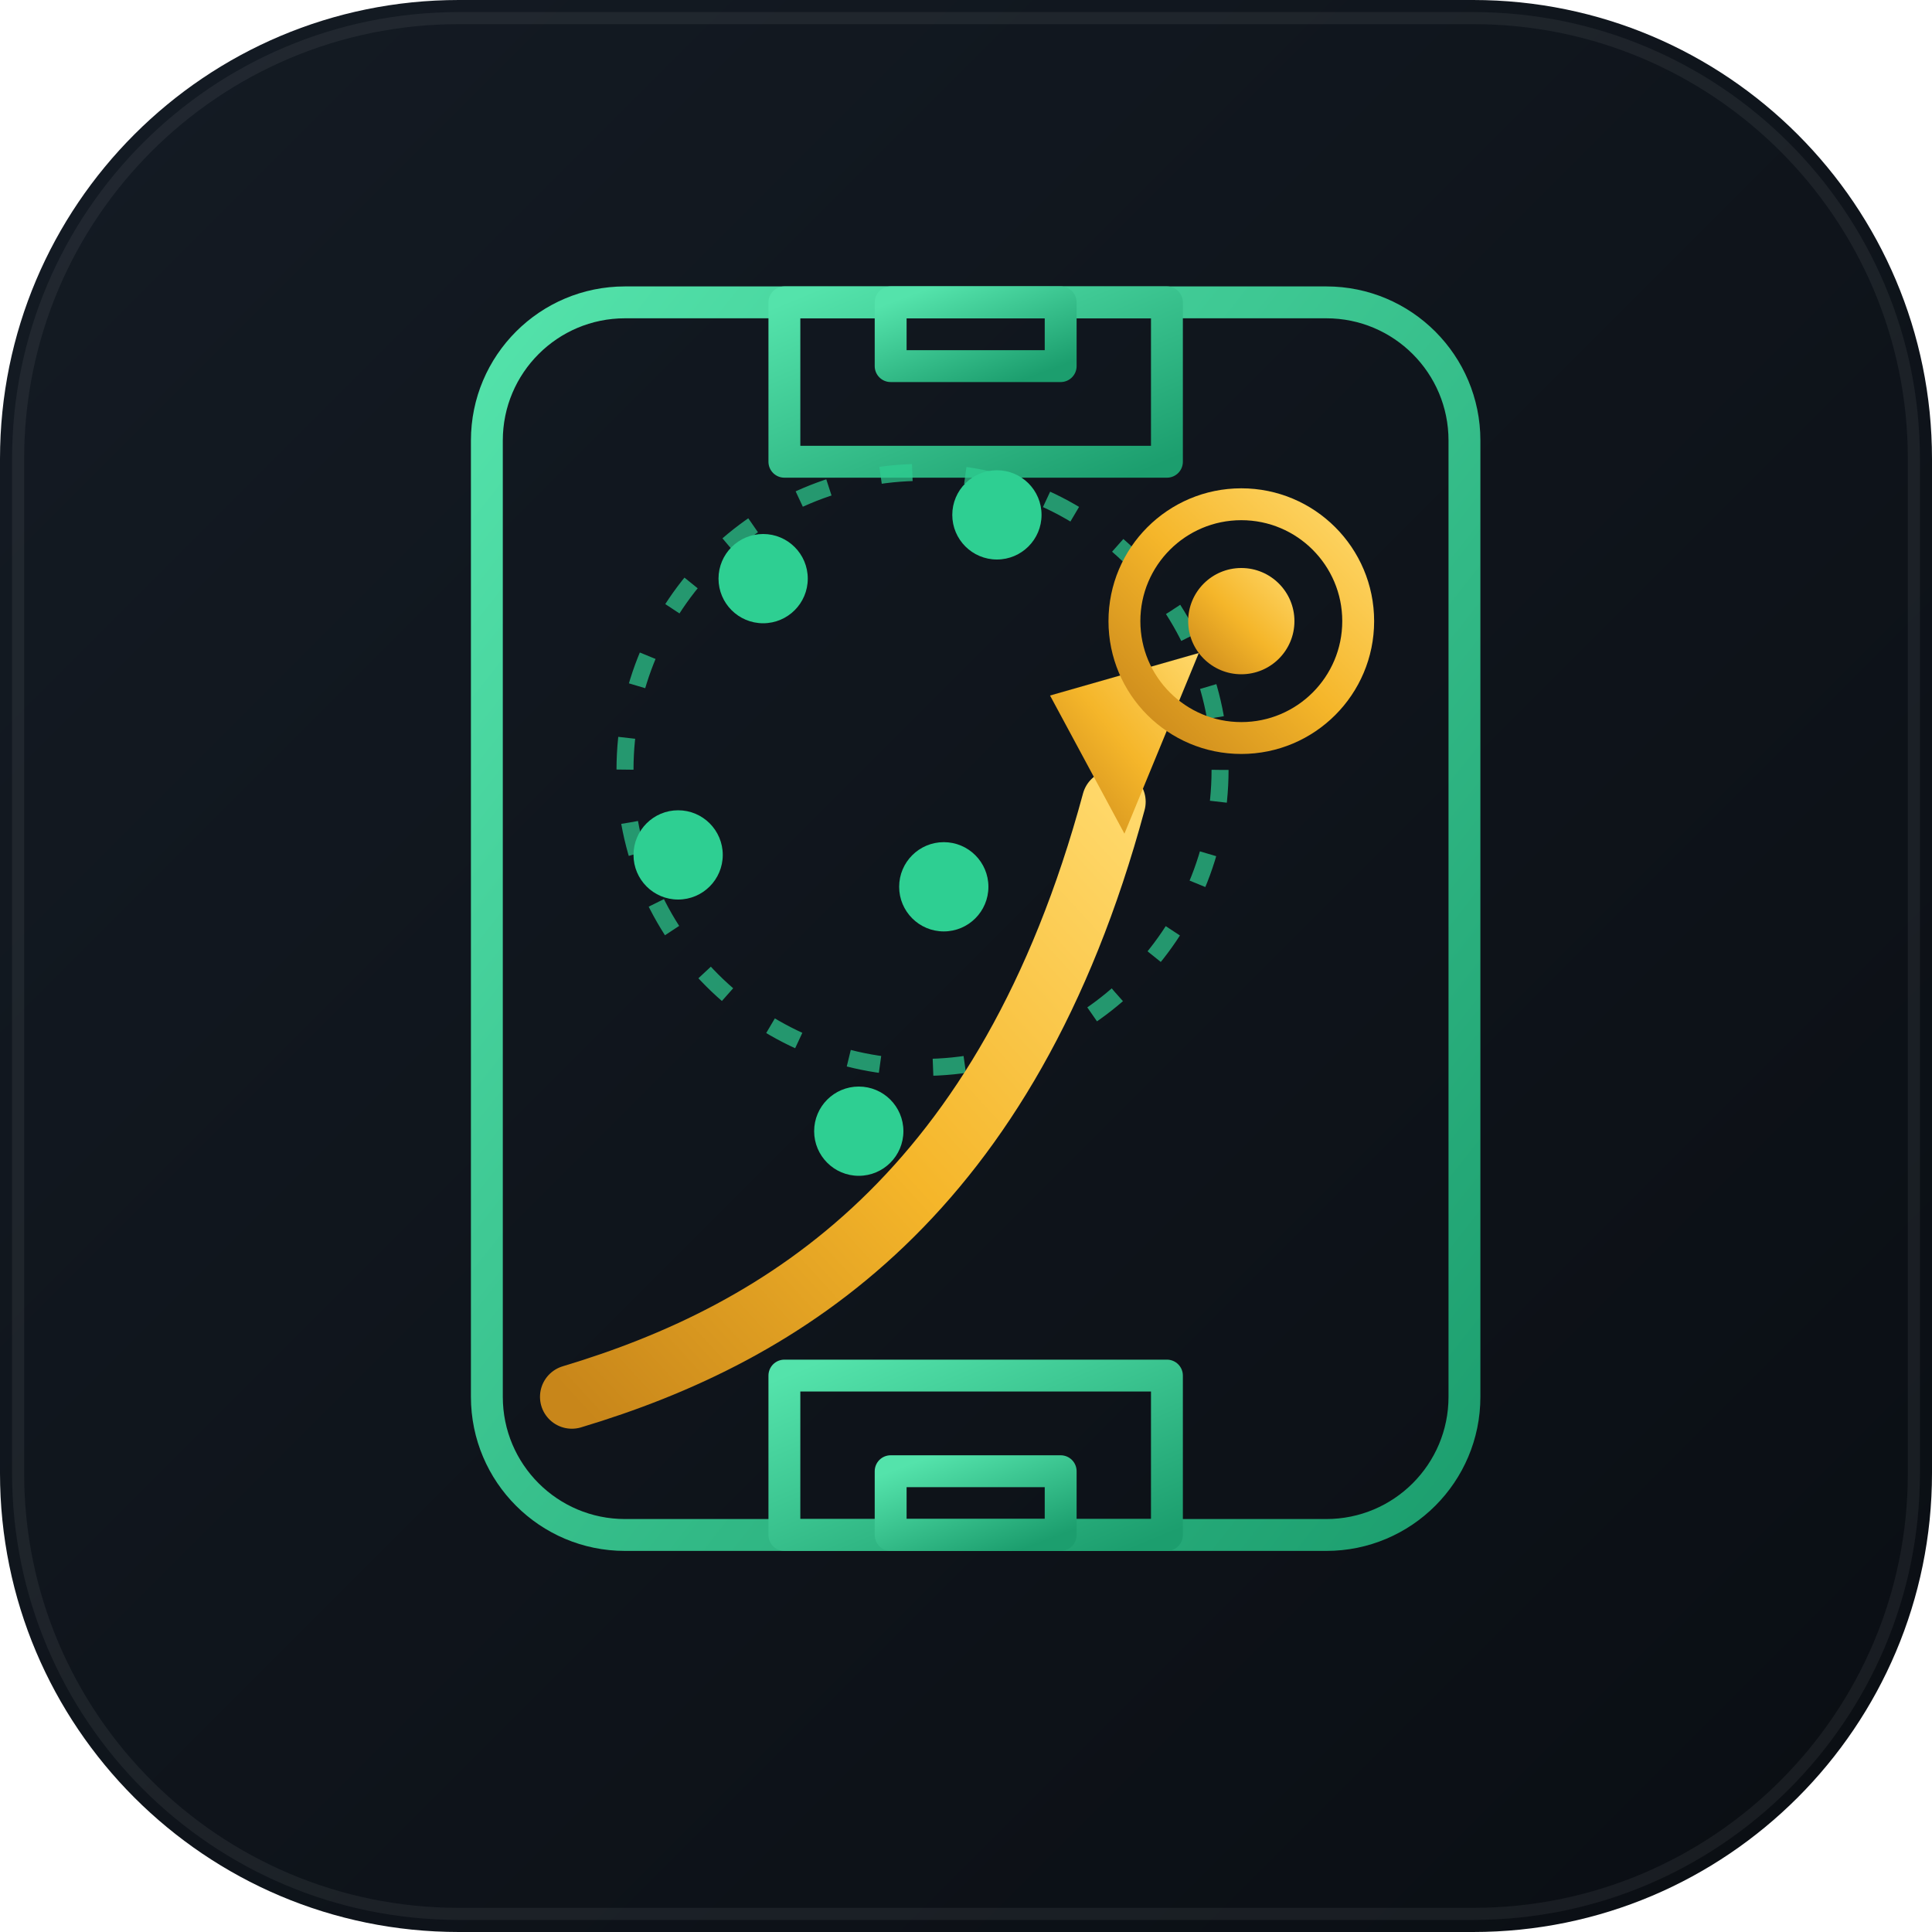
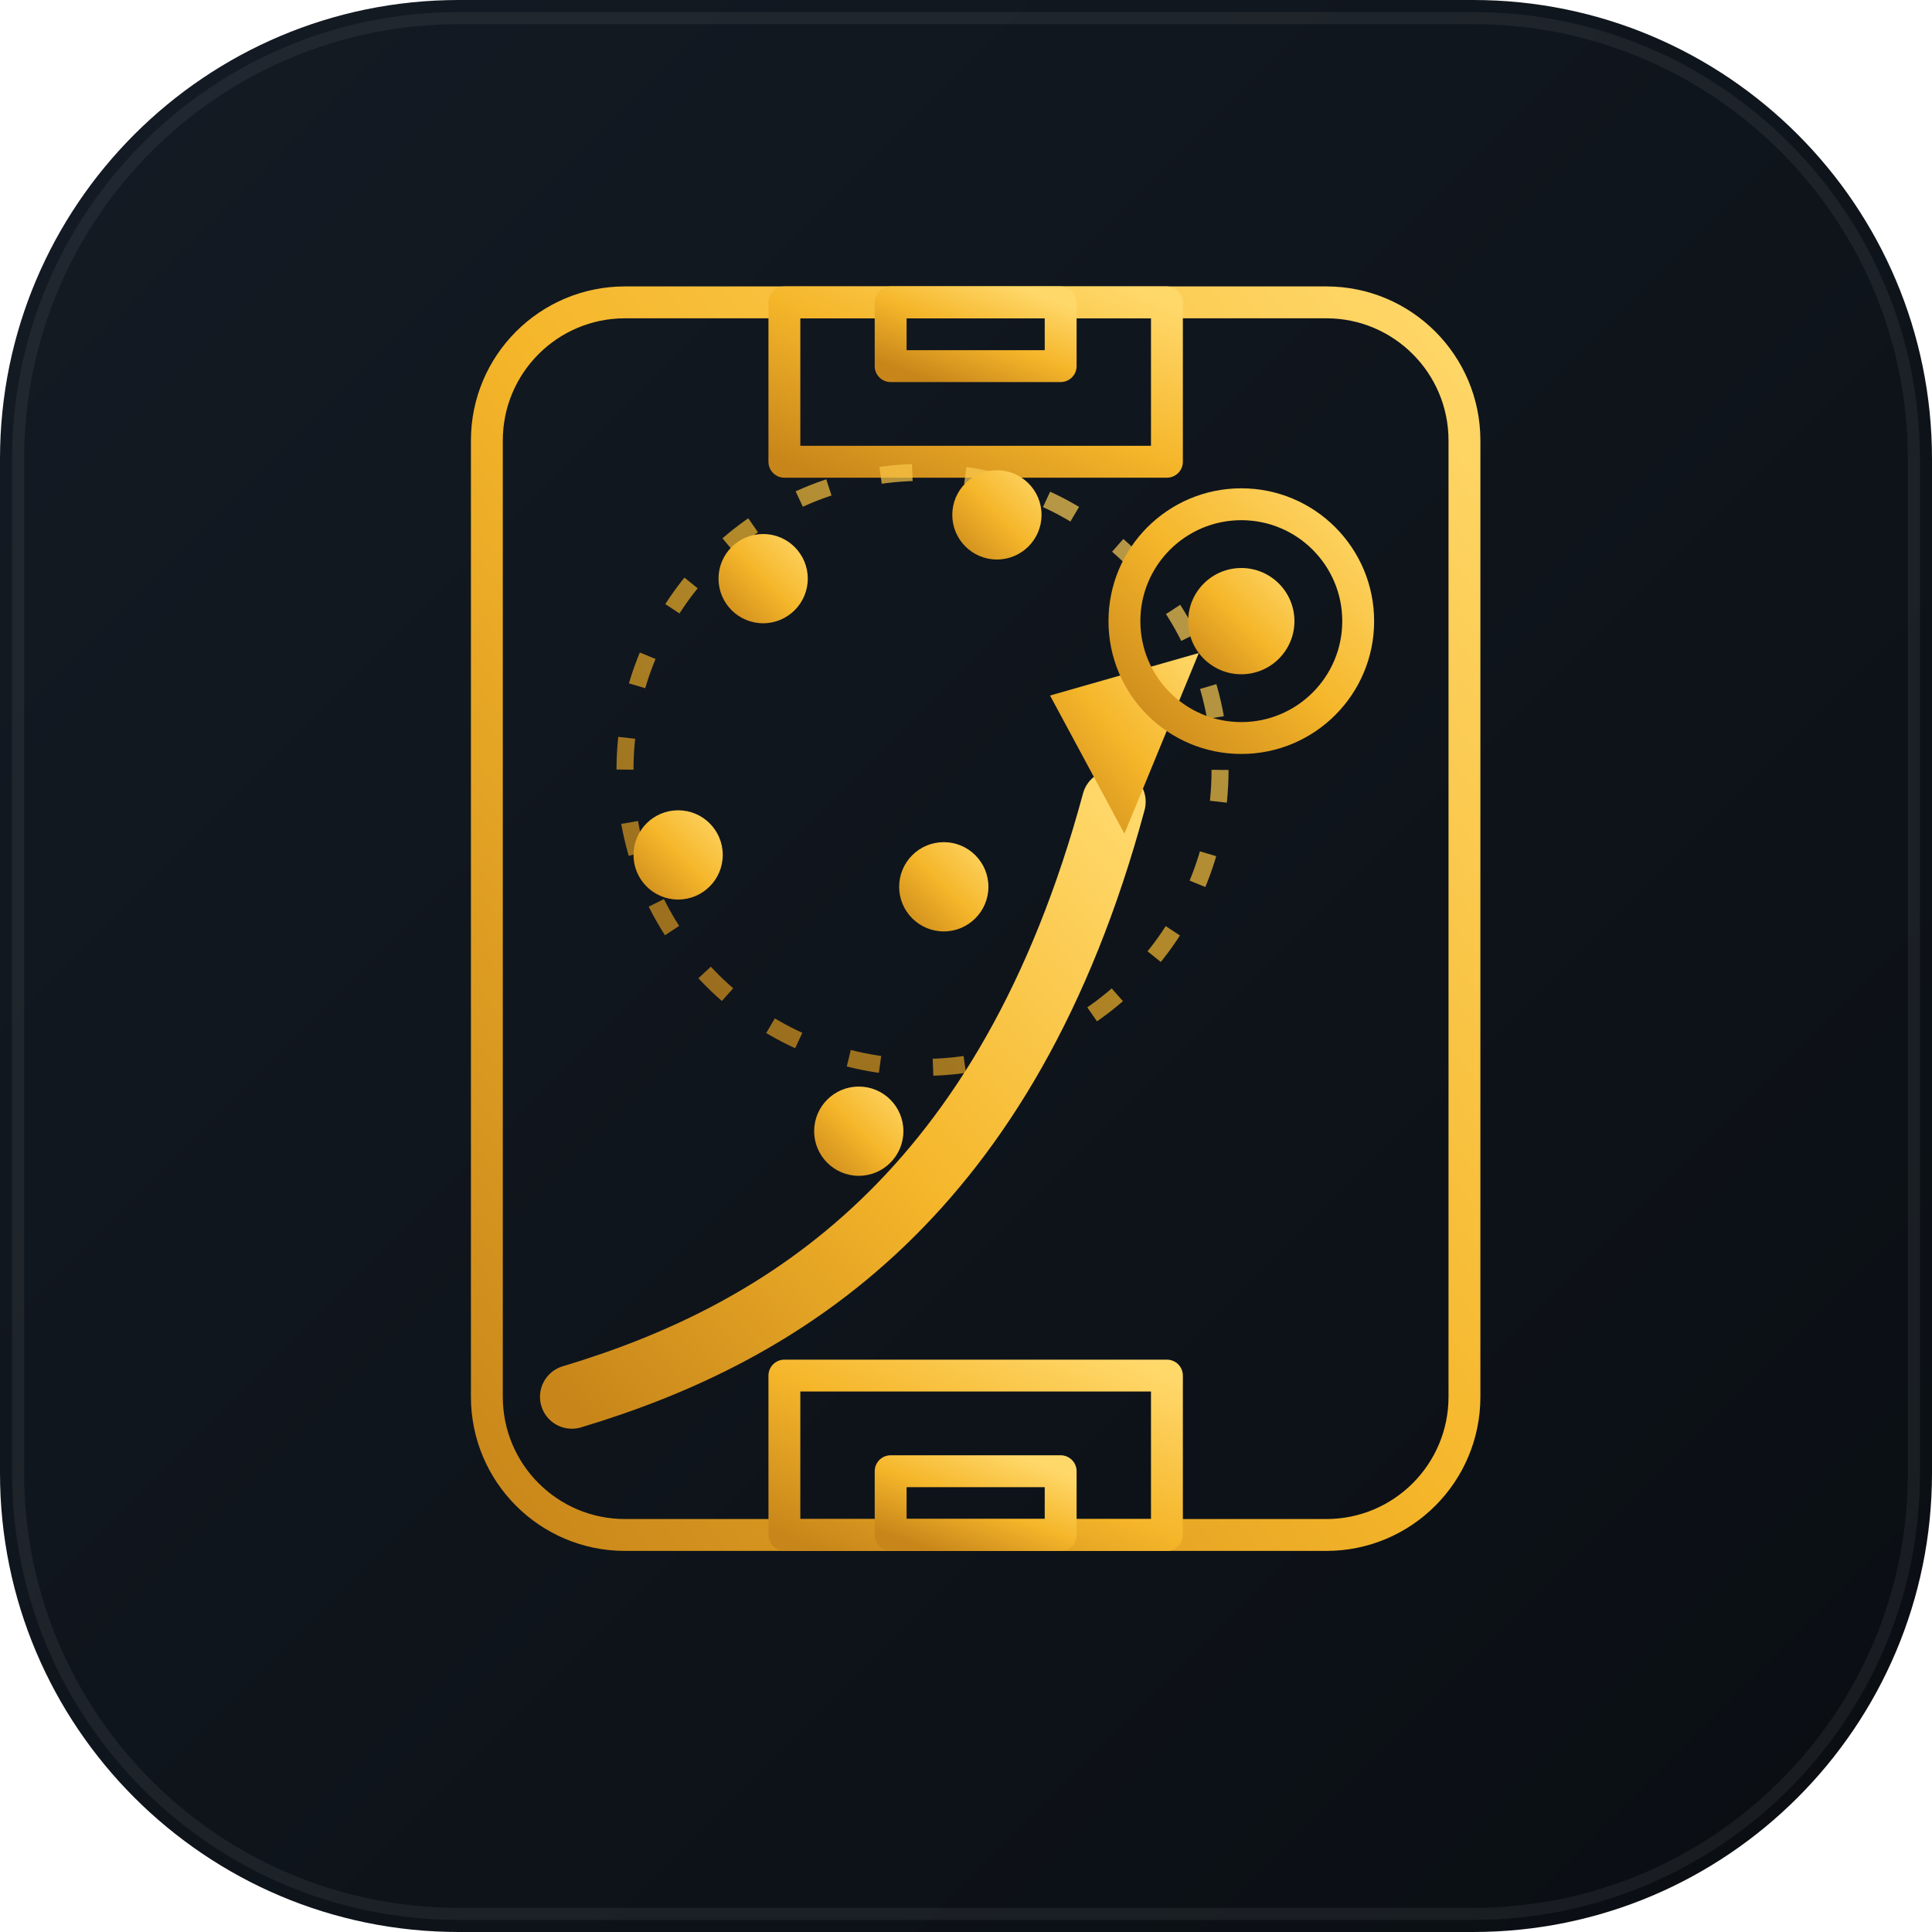
<svg xmlns="http://www.w3.org/2000/svg" viewBox="0 0 160 160" width="160" height="160" role="img" aria-label="wcdraft">
  <defs>
-     <linearGradient id="pitch" x1="0" y1="0" x2="1" y2="1">
-       <stop offset="0" stop-color="#54e3ab" />
-       <stop offset="1" stop-color="#1c9e6e" />
-     </linearGradient>
    <linearGradient id="gold" x1="0" y1="1" x2="1" y2="0">
      <stop offset="0" stop-color="#c8861a" />
      <stop offset=".5" stop-color="#f5b62a" />
      <stop offset="1" stop-color="#ffd86a" />
    </linearGradient>
    <linearGradient id="tile" x1="0" y1="0" x2="1" y2="1">
      <stop offset="0" stop-color="#141b24" />
      <stop offset="1" stop-color="#0a0e13" />
    </linearGradient>
  </defs>
  <rect x="0" y="0" width="160" height="160" rx="38" fill="url(#tile)" />
  <rect x="1.5" y="1.5" width="157" height="157" rx="36.5" fill="none" stroke="rgba(255,255,255,.06)" />
  <g transform="translate(28,18) scale(.88)">
-     <g fill="none" stroke="url(#pitch)" stroke-width="3" stroke-linejoin="round">
+     <g fill="none" stroke="url(#gold)" stroke-width="3" stroke-linejoin="round">
      <rect x="14" y="8" width="92" height="116" rx="13" />
      <line x1="14" y1="66" x2="106" y2="66" stroke-width="2" />
      <rect x="42" y="8" width="36" height="15" />
      <rect x="52" y="8" width="16" height="6" />
      <rect x="42" y="109" width="36" height="15" />
      <rect x="52" y="118" width="16" height="6" />
    </g>
-     <circle cx="55" cy="52" r="28" fill="none" stroke="#2ecf92" stroke-width="1.6" stroke-dasharray="3 5" opacity=".7" />
-     <g fill="#2ecf92">
+     <circle cx="55" cy="52" r="28" fill="none" stroke="url(#gold)" stroke-width="1.6" stroke-dasharray="3 5" opacity=".7" />
+     <g fill="url(#gold)">
      <circle cx="40" cy="34" r="4.2" />
      <circle cx="62" cy="28" r="4.2" />
      <circle cx="32" cy="60" r="4.2" />
      <circle cx="57" cy="63" r="4.2" />
      <circle cx="49" cy="86" r="4.2" />
    </g>
    <path d="M22 111 C 42 105, 63 92, 73 55" fill="none" stroke="url(#gold)" stroke-width="6" stroke-linecap="round" />
    <path d="M81 41 L67 45 L74 58 Z" fill="url(#gold)" />
    <circle cx="85" cy="38" r="11" fill="none" stroke="url(#gold)" stroke-width="3" />
    <circle cx="85" cy="38" r="5" fill="url(#gold)" />
  </g>
</svg>
